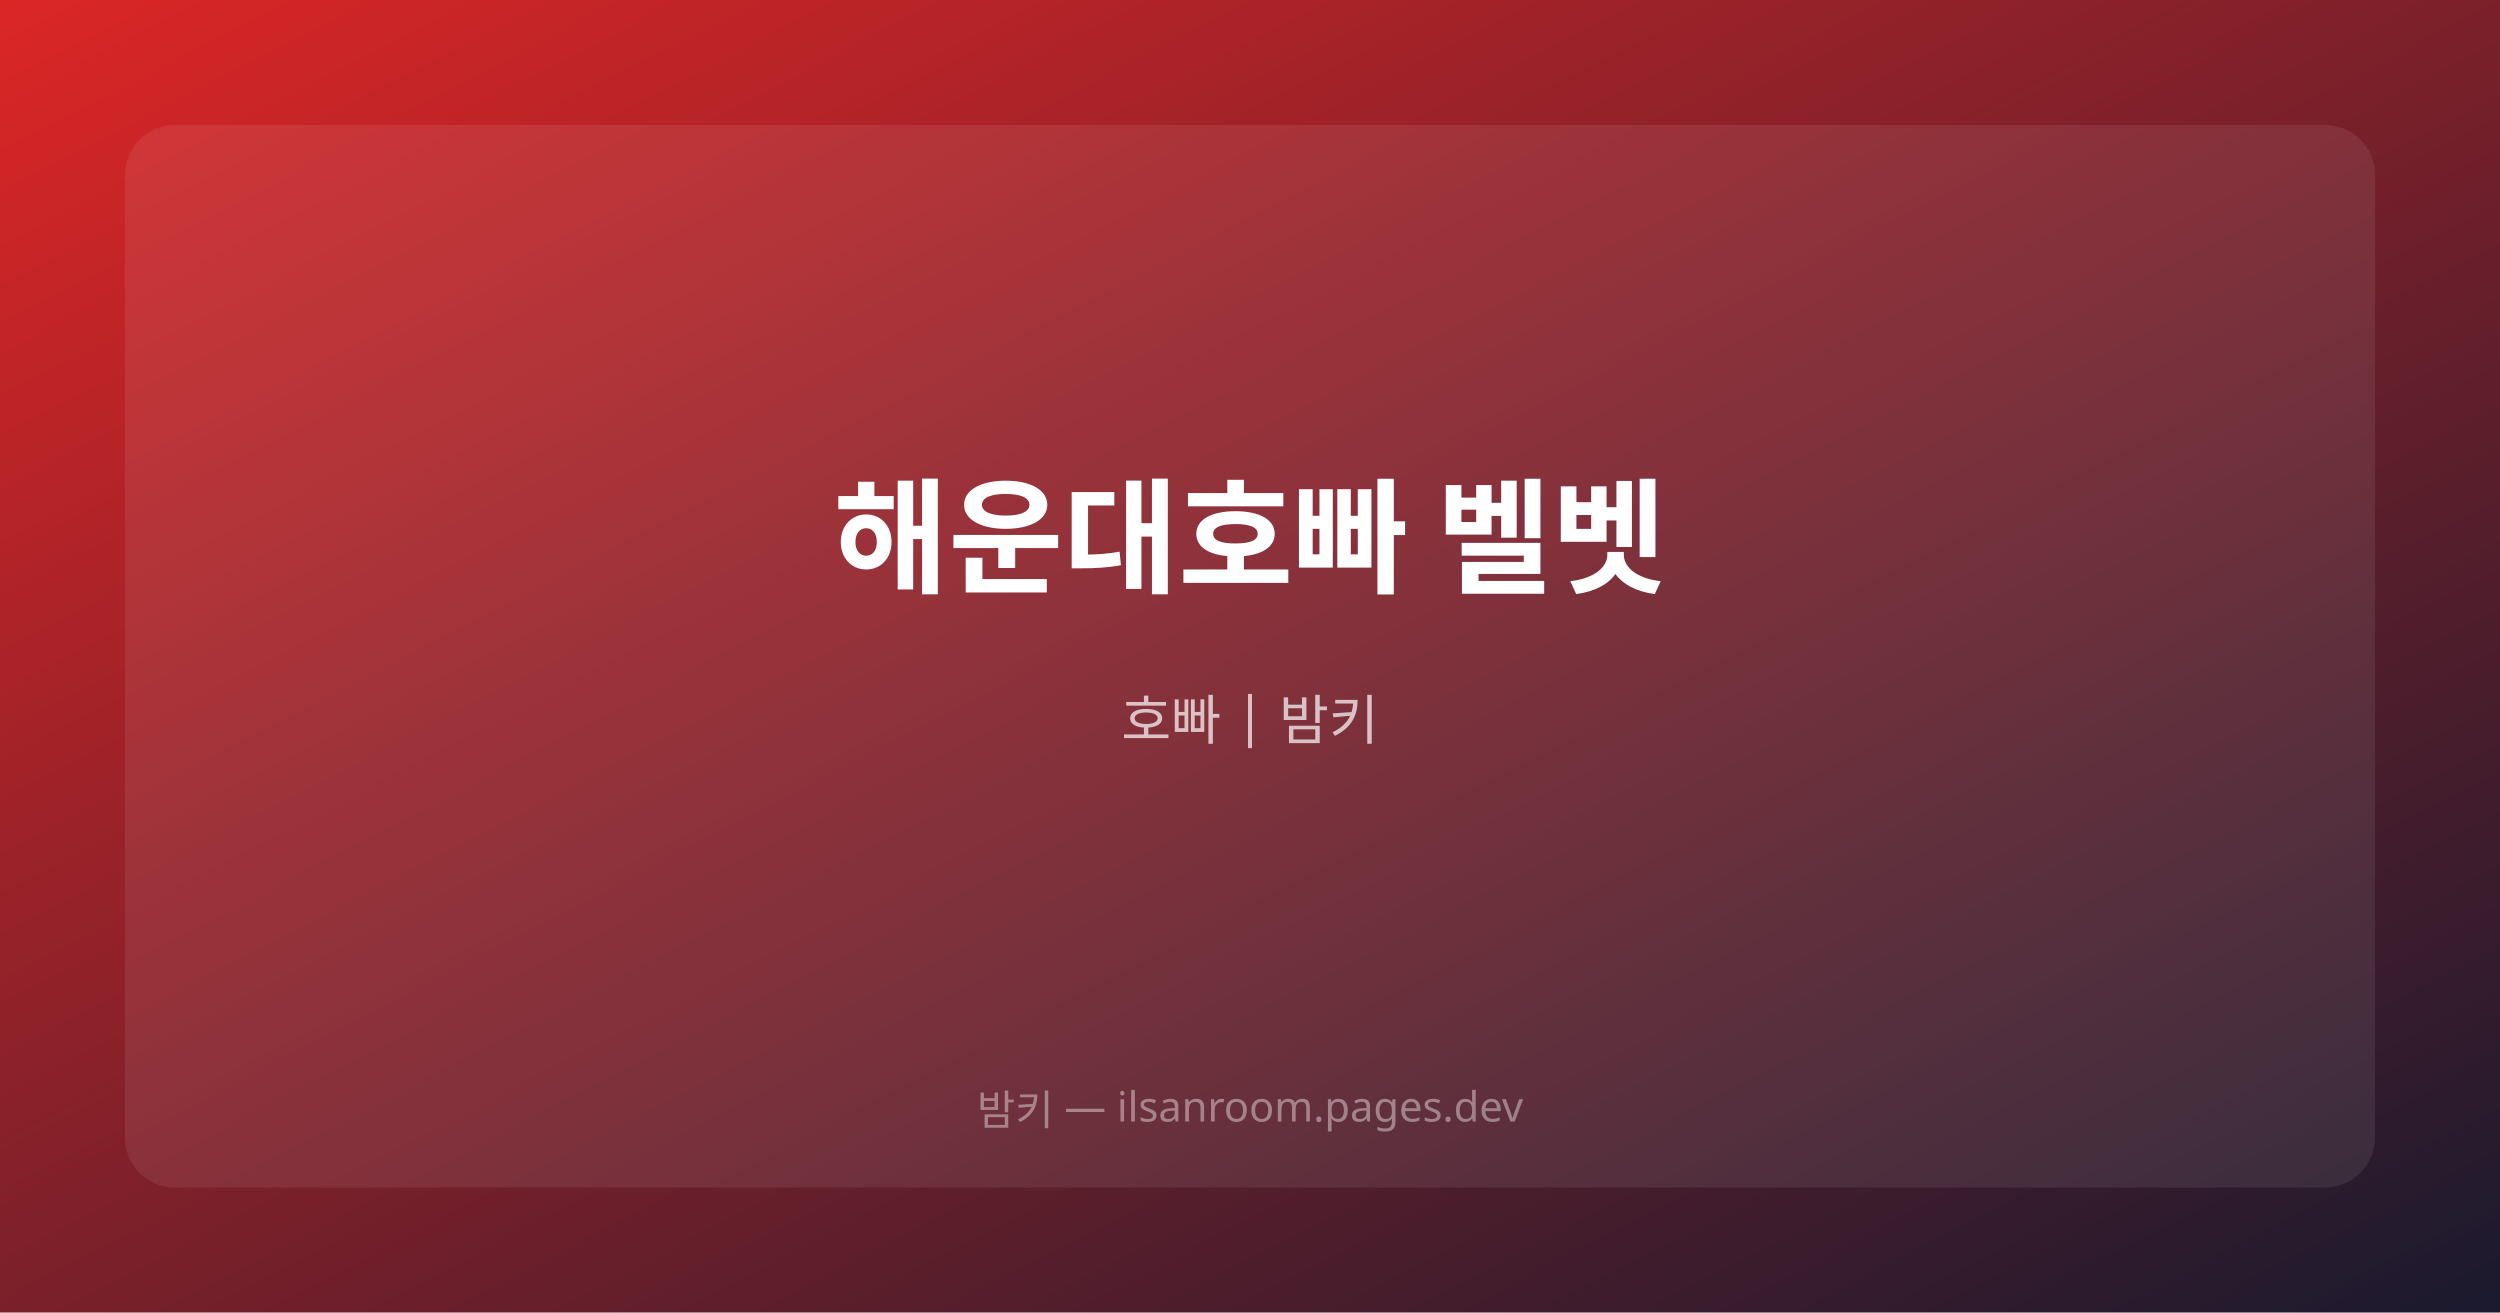
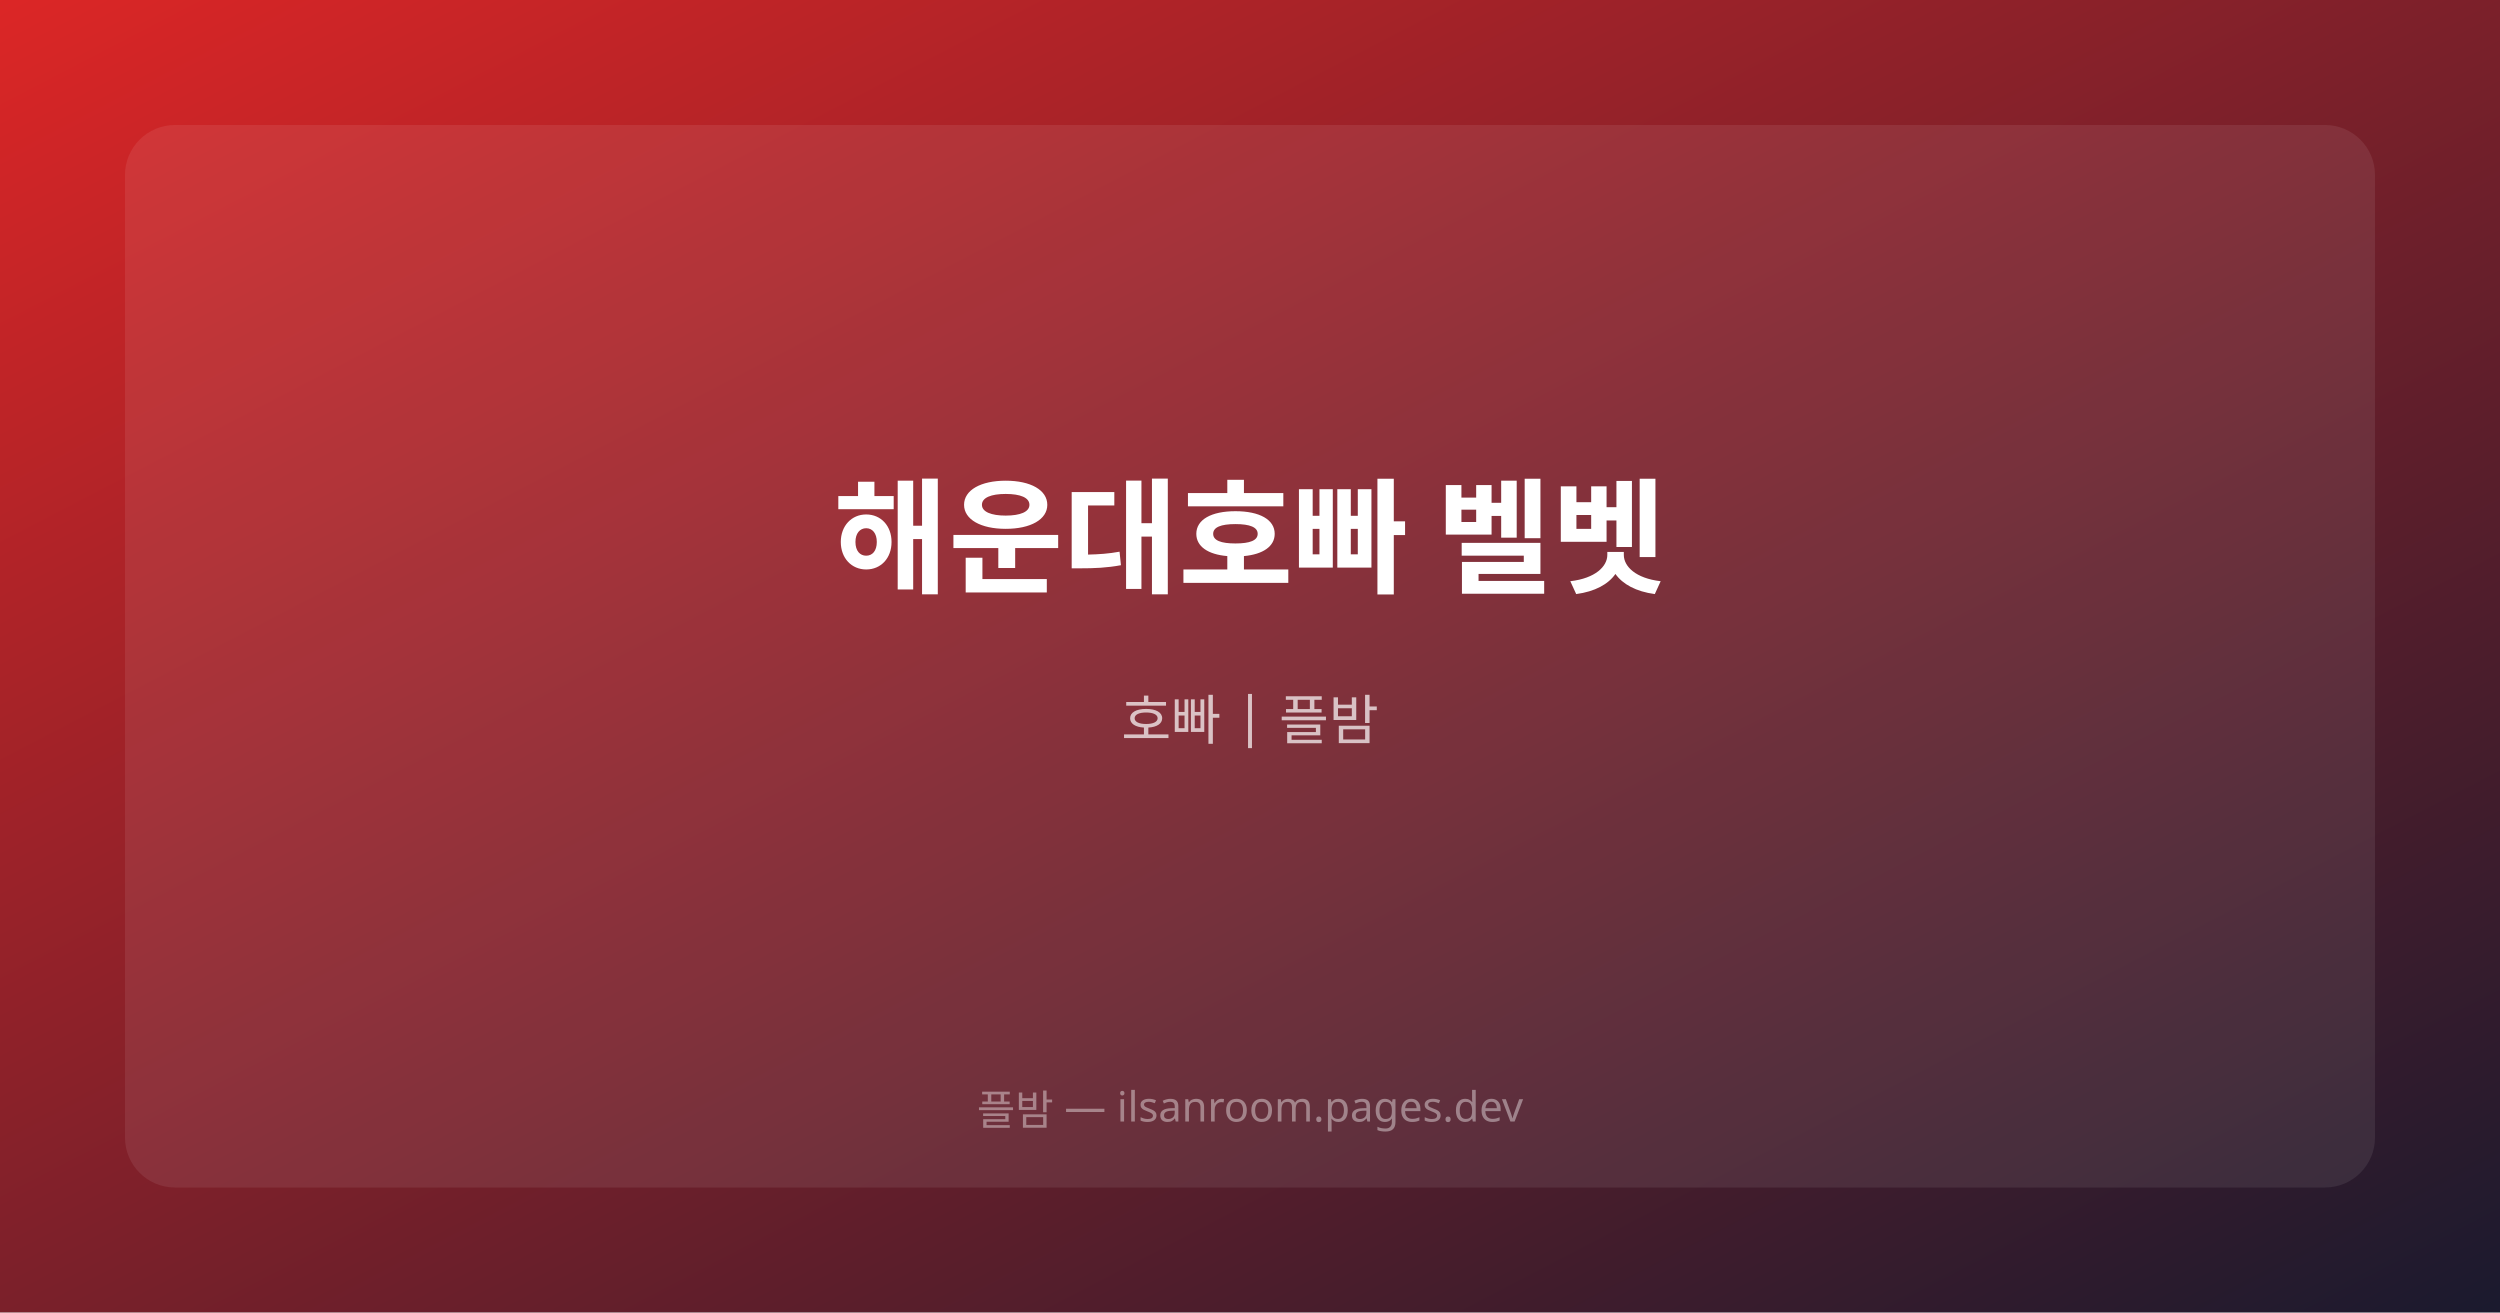
<svg xmlns="http://www.w3.org/2000/svg" width="1200" height="630" viewBox="0 0 1200 630">
  <defs>
    <linearGradient id="bg" x1="0%" y1="0%" x2="100%" y2="100%">
      <stop offset="0%" style="stop-color:#DC2626;stop-opacity:1" />
      <stop offset="100%" style="stop-color:#1a1a2e;stop-opacity:1" />
    </linearGradient>
  </defs>
  <rect width="1200" height="630" fill="url(#bg)" />
  <rect x="60" y="60" width="1080" height="510" rx="24" fill="rgba(255,255,255,0.08)" />
  <text x="600" y="280" text-anchor="middle" font-family="sans-serif" font-size="60" font-weight="bold" fill="white">해운대호빠 벨벳</text>
-   <text x="600" y="355" text-anchor="middle" font-family="sans-serif" font-size="26" fill="rgba(255,255,255,0.7)">호빠 | 밤키</text>
-   <text x="600" y="540" text-anchor="middle" font-family="sans-serif" font-size="20" fill="rgba(255,255,255,0.4)">밤키 — ilsanroom.pages.dev</text>
+   <text x="600" y="355" text-anchor="middle" font-family="sans-serif" font-size="26" fill="rgba(255,255,255,0.7)">호빠 | 플밤</text>
+   <text x="600" y="540" text-anchor="middle" font-family="sans-serif" font-size="20" fill="rgba(255,255,255,0.4)">플밤 — ilsanroom.pages.dev</text>
</svg>
